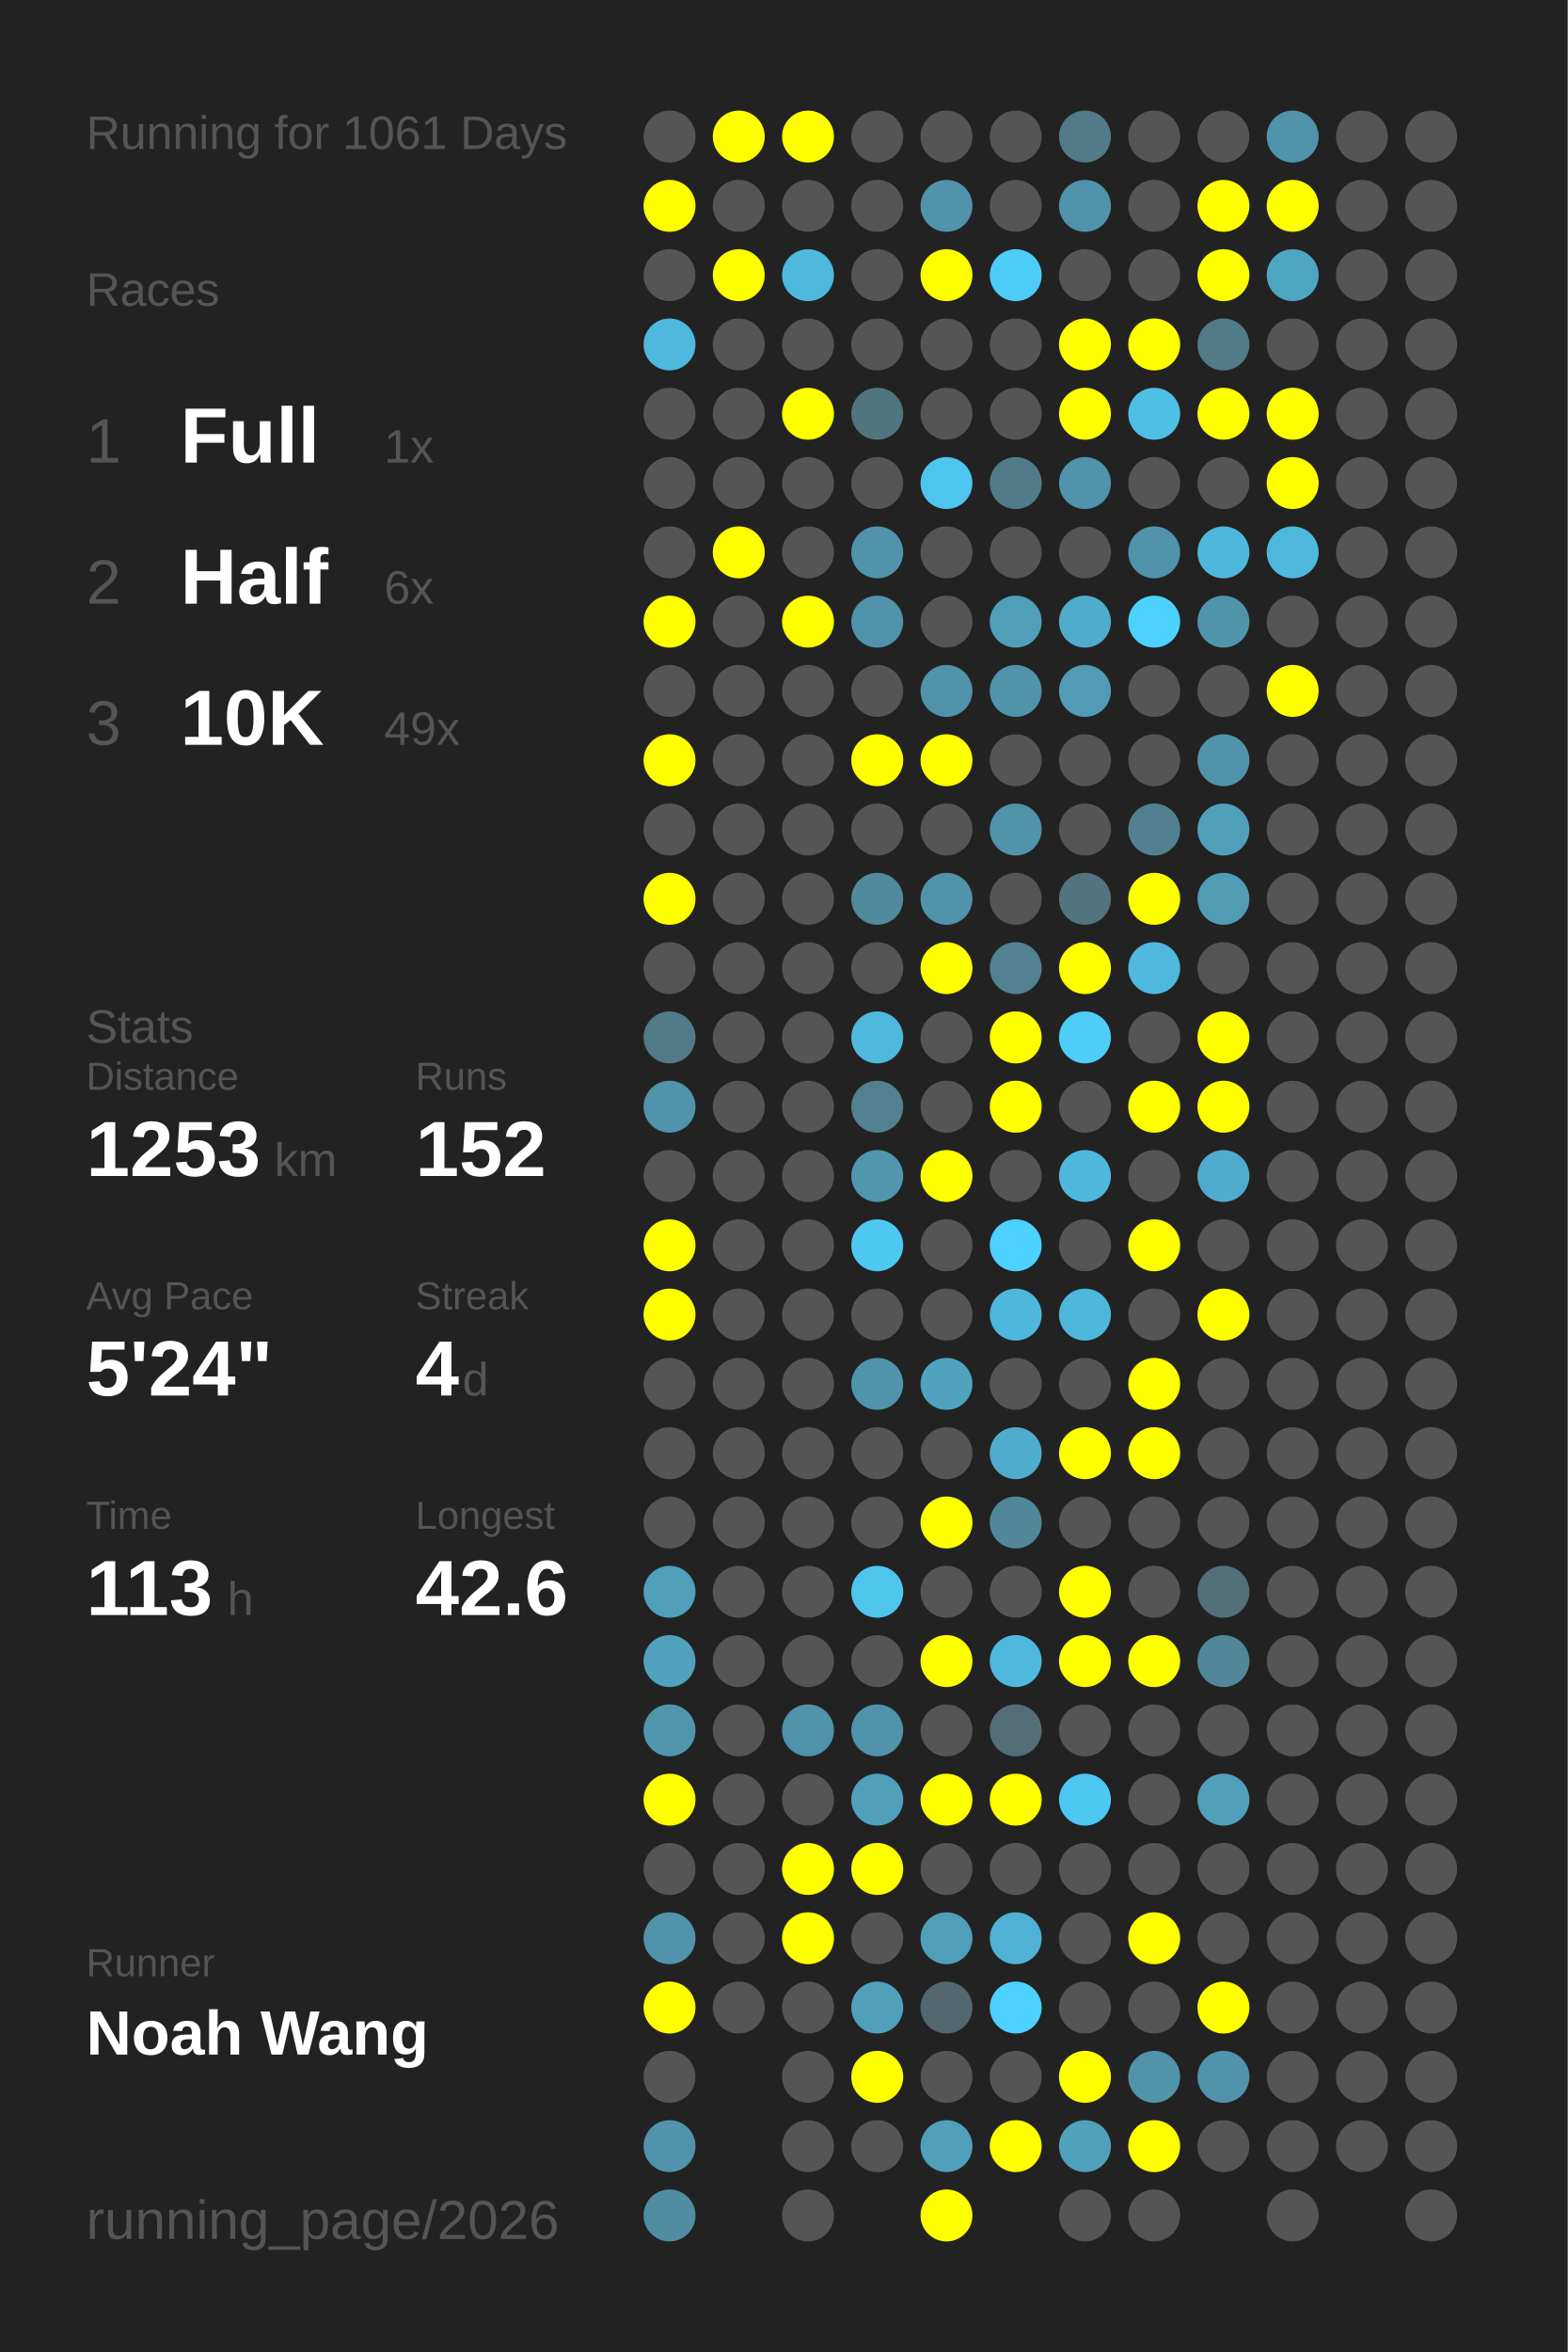
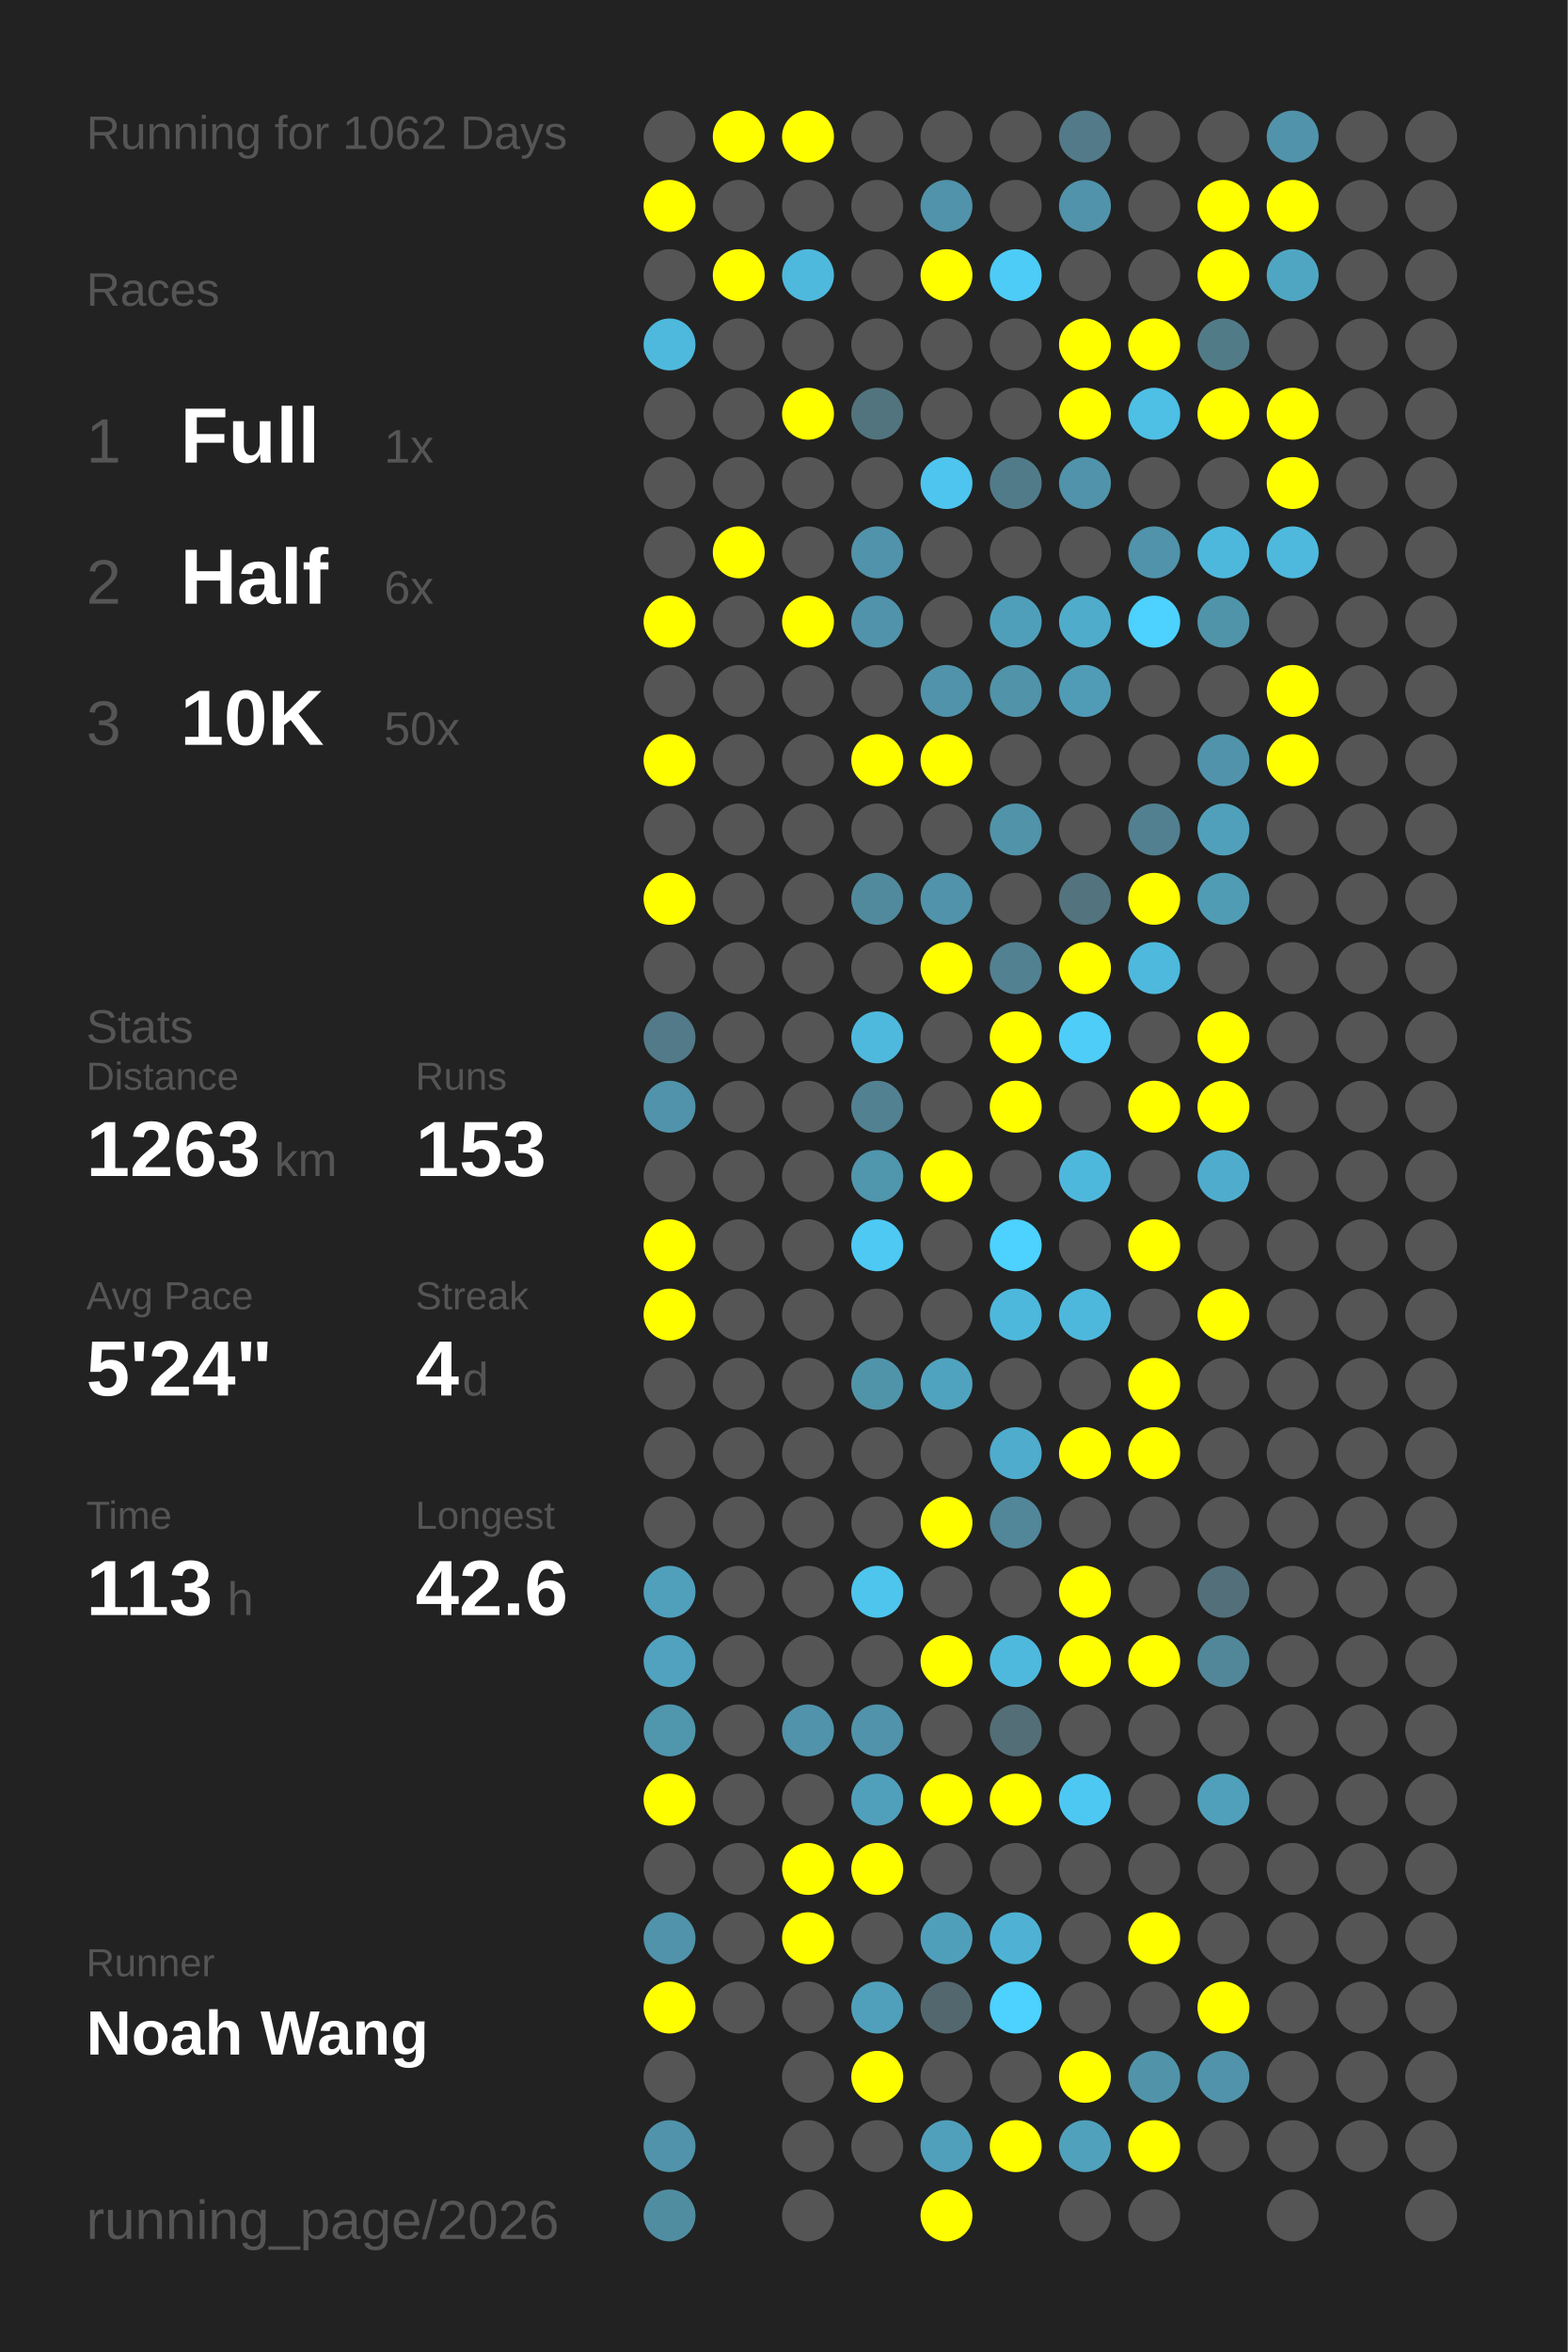
<svg xmlns="http://www.w3.org/2000/svg" baseProfile="full" height="300mm" version="1.1" viewBox="0,0,200,300" width="200mm">
  <defs />
  <rect fill="#222222" height="300" width="200" x="0" y="0" />
-   <text fill="#555555" style="font-size:6px; font-family:Arial;" x="11" y="19">Running for 1061 Days</text>
+   <text fill="#555555" style="font-size:6px; font-family:Arial;" x="11" y="19">Running for 1062 Days</text>
  <text fill="#555555" style="font-size:6px; font-family:Arial;" x="11" y="39">Races</text>
  <text fill="#555555" style="font-size:8px; font-family:Arial;" x="11" y="59">1</text>
  <text fill="#FFFFFF" style="font-size:10px; font-family:Arial; font-weight:bold;" x="23" y="59">Full</text>
  <text fill="#555555" style="font-size:6px; font-family:Arial;" x="49" y="59">1x</text>
  <text fill="#555555" style="font-size:8px; font-family:Arial;" x="11" y="77">2</text>
  <text fill="#FFFFFF" style="font-size:10px; font-family:Arial; font-weight:bold;" x="23" y="77">Half</text>
  <text fill="#555555" style="font-size:6px; font-family:Arial;" x="49" y="77">6x</text>
  <text fill="#555555" style="font-size:8px; font-family:Arial;" x="11" y="95">3</text>
  <text fill="#FFFFFF" style="font-size:10px; font-family:Arial; font-weight:bold;" x="23" y="95">10K</text>
-   <text fill="#555555" style="font-size:6px; font-family:Arial;" x="49" y="95">49x</text>
+   <text fill="#555555" style="font-size:6px; font-family:Arial;" x="49" y="95">50x</text>
  <text fill="#555555" style="font-size:6px; font-family:Arial;" x="11" y="133">Stats</text>
  <text fill="#555555" style="font-size:5px; font-family:Arial;" x="11" y="139">Distance</text>
-   <text fill="#FFFFFF" style="font-size:10px; font-family:Arial; font-weight:bold;" x="11" y="150">1253</text>
+   <text fill="#FFFFFF" style="font-size:10px; font-family:Arial; font-weight:bold;" x="11" y="150">1263</text>
  <text fill="#555555" style="font-size:6px; font-family:Arial;" x="35" y="150">km</text>
  <text fill="#555555" style="font-size:5px; font-family:Arial;" x="53" y="139">Runs</text>
-   <text fill="#FFFFFF" style="font-size:10px; font-family:Arial; font-weight:bold;" x="53" y="150">152</text>
+   <text fill="#FFFFFF" style="font-size:10px; font-family:Arial; font-weight:bold;" x="53" y="150">153</text>
  <text fill="#555555" style="font-size:5px; font-family:Arial;" x="11" y="167">Avg Pace</text>
  <text fill="#FFFFFF" style="font-size:10px; font-family:Arial; font-weight:bold;" x="11" y="178">5'24"</text>
  <text fill="#555555" style="font-size:5px; font-family:Arial;" x="53" y="167">Streak</text>
  <text fill="#FFFFFF" style="font-size:10px; font-family:Arial; font-weight:bold;" x="53" y="178">4</text>
  <text fill="#555555" style="font-size:6px; font-family:Arial;" x="59" y="178">d</text>
  <text fill="#555555" style="font-size:5px; font-family:Arial;" x="11" y="195">Time</text>
  <text fill="#FFFFFF" style="font-size:10px; font-family:Arial; font-weight:bold;" x="11" y="206">113</text>
  <text fill="#555555" style="font-size:6px; font-family:Arial;" x="29" y="206">h</text>
  <text fill="#555555" style="font-size:5px; font-family:Arial;" x="53" y="195">Longest</text>
  <text fill="#FFFFFF" style="font-size:10px; font-family:Arial; font-weight:bold;" x="53" y="206">42.6</text>
  <text fill="#555555" style="font-size:5px; font-family:Arial;" x="11" y="252.065">Runner</text>
  <text fill="#FFFFFF" style="font-size:8px; font-family:Arial; font-weight:bold;" x="11" y="262.065">Noah Wang</text>
  <text fill="#555555" style="font-size:7px; font-family:Arial;" x="11" y="285.581">running_page/2026</text>
  <circle cx="85.417" cy="17.419" fill="#555555" r="3.312" />
  <circle cx="85.417" cy="26.258" fill="#FFFF00" r="3.312" />
  <circle cx="85.417" cy="35.097" fill="#555555" r="3.312" />
  <circle cx="85.417" cy="43.935" fill="#4eb9dd" r="3.312" />
  <circle cx="85.417" cy="52.774" fill="#555555" r="3.312" />
  <circle cx="85.417" cy="61.613" fill="#555555" r="3.312" />
  <circle cx="85.417" cy="70.452" fill="#555555" r="3.312" />
  <circle cx="85.417" cy="79.29" fill="#FFFF00" r="3.312" />
  <circle cx="85.417" cy="88.129" fill="#555555" r="3.312" />
  <circle cx="85.417" cy="96.968" fill="#FFFF00" r="3.312" />
  <circle cx="85.417" cy="105.806" fill="#555555" r="3.312" />
  <circle cx="85.417" cy="114.645" fill="#FFFF00" r="3.312" />
  <circle cx="85.417" cy="123.484" fill="#555555" r="3.312" />
  <circle cx="85.417" cy="132.323" fill="#527a88" r="3.312" />
  <circle cx="85.417" cy="141.161" fill="#5093aa" r="3.312" />
  <circle cx="85.417" cy="150" fill="#555555" r="3.312" />
  <circle cx="85.417" cy="158.839" fill="#FFFF00" r="3.312" />
  <circle cx="85.417" cy="167.677" fill="#FFFF00" r="3.312" />
  <circle cx="85.417" cy="176.516" fill="#555555" r="3.312" />
  <circle cx="85.417" cy="185.355" fill="#555555" r="3.312" />
  <circle cx="85.417" cy="194.194" fill="#555555" r="3.312" />
  <circle cx="85.417" cy="203.032" fill="#50a0bb" r="3.312" />
  <circle cx="85.417" cy="211.871" fill="#50a2be" r="3.312" />
  <circle cx="85.417" cy="220.71" fill="#5096ad" r="3.312" />
  <circle cx="85.417" cy="229.548" fill="#FFFF00" r="3.312" />
  <circle cx="85.417" cy="238.387" fill="#555555" r="3.312" />
  <circle cx="85.417" cy="247.226" fill="#5093aa" r="3.312" />
  <circle cx="85.417" cy="256.065" fill="#FFFF00" r="3.312" />
  <circle cx="85.417" cy="264.903" fill="#555555" r="3.312" />
  <circle cx="85.417" cy="273.742" fill="#5093aa" r="3.312" />
  <circle cx="85.417" cy="282.581" fill="#518da1" r="3.312" />
  <circle cx="94.25" cy="17.419" fill="#FFFF00" r="3.312" />
  <circle cx="94.25" cy="26.258" fill="#555555" r="3.312" />
  <circle cx="94.25" cy="35.097" fill="#FFFF00" r="3.312" />
  <circle cx="94.25" cy="43.935" fill="#555555" r="3.312" />
  <circle cx="94.25" cy="52.774" fill="#555555" r="3.312" />
  <circle cx="94.25" cy="61.613" fill="#555555" r="3.312" />
  <circle cx="94.25" cy="70.452" fill="#FFFF00" r="3.312" />
  <circle cx="94.25" cy="79.29" fill="#555555" r="3.312" />
  <circle cx="94.25" cy="88.129" fill="#555555" r="3.312" />
  <circle cx="94.25" cy="96.968" fill="#555555" r="3.312" />
  <circle cx="94.25" cy="105.806" fill="#555555" r="3.312" />
  <circle cx="94.25" cy="114.645" fill="#555555" r="3.312" />
  <circle cx="94.25" cy="123.484" fill="#555555" r="3.312" />
  <circle cx="94.25" cy="132.323" fill="#555555" r="3.312" />
  <circle cx="94.25" cy="141.161" fill="#555555" r="3.312" />
  <circle cx="94.25" cy="150" fill="#555555" r="3.312" />
  <circle cx="94.25" cy="158.839" fill="#555555" r="3.312" />
  <circle cx="94.25" cy="167.677" fill="#555555" r="3.312" />
  <circle cx="94.25" cy="176.516" fill="#555555" r="3.312" />
  <circle cx="94.25" cy="185.355" fill="#555555" r="3.312" />
  <circle cx="94.25" cy="194.194" fill="#555555" r="3.312" />
  <circle cx="94.25" cy="203.032" fill="#555555" r="3.312" />
  <circle cx="94.25" cy="211.871" fill="#555555" r="3.312" />
  <circle cx="94.25" cy="220.71" fill="#555555" r="3.312" />
  <circle cx="94.25" cy="229.548" fill="#555555" r="3.312" />
  <circle cx="94.25" cy="238.387" fill="#555555" r="3.312" />
  <circle cx="94.25" cy="247.226" fill="#555555" r="3.312" />
  <circle cx="94.25" cy="256.065" fill="#555555" r="3.312" />
  <circle cx="103.083" cy="17.419" fill="#FFFF00" r="3.312" />
  <circle cx="103.083" cy="26.258" fill="#555555" r="3.312" />
  <circle cx="103.083" cy="35.097" fill="#4eb9dd" r="3.312" />
  <circle cx="103.083" cy="43.935" fill="#555555" r="3.312" />
  <circle cx="103.083" cy="52.774" fill="#FFFF00" r="3.312" />
  <circle cx="103.083" cy="61.613" fill="#555555" r="3.312" />
  <circle cx="103.083" cy="70.452" fill="#555555" r="3.312" />
  <circle cx="103.083" cy="79.29" fill="#FFFF00" r="3.312" />
  <circle cx="103.083" cy="88.129" fill="#555555" r="3.312" />
  <circle cx="103.083" cy="96.968" fill="#555555" r="3.312" />
  <circle cx="103.083" cy="105.806" fill="#555555" r="3.312" />
  <circle cx="103.083" cy="114.645" fill="#555555" r="3.312" />
  <circle cx="103.083" cy="123.484" fill="#555555" r="3.312" />
  <circle cx="103.083" cy="132.323" fill="#555555" r="3.312" />
  <circle cx="103.083" cy="141.161" fill="#555555" r="3.312" />
  <circle cx="103.083" cy="150" fill="#555555" r="3.312" />
  <circle cx="103.083" cy="158.839" fill="#555555" r="3.312" />
  <circle cx="103.083" cy="167.677" fill="#555555" r="3.312" />
  <circle cx="103.083" cy="176.516" fill="#555555" r="3.312" />
  <circle cx="103.083" cy="185.355" fill="#555555" r="3.312" />
  <circle cx="103.083" cy="194.194" fill="#555555" r="3.312" />
  <circle cx="103.083" cy="203.032" fill="#555555" r="3.312" />
  <circle cx="103.083" cy="211.871" fill="#555555" r="3.312" />
  <circle cx="103.083" cy="220.71" fill="#5093aa" r="3.312" />
  <circle cx="103.083" cy="229.548" fill="#555555" r="3.312" />
  <circle cx="103.083" cy="238.387" fill="#FFFF00" r="3.312" />
  <circle cx="103.083" cy="247.226" fill="#FFFF00" r="3.312" />
  <circle cx="103.083" cy="256.065" fill="#555555" r="3.312" />
  <circle cx="103.083" cy="264.903" fill="#555555" r="3.312" />
  <circle cx="103.083" cy="273.742" fill="#555555" r="3.312" />
  <circle cx="103.083" cy="282.581" fill="#555555" r="3.312" />
  <circle cx="111.917" cy="17.419" fill="#555555" r="3.312" />
  <circle cx="111.917" cy="26.258" fill="#555555" r="3.312" />
  <circle cx="111.917" cy="35.097" fill="#555555" r="3.312" />
  <circle cx="111.917" cy="43.935" fill="#555555" r="3.312" />
  <circle cx="111.917" cy="52.774" fill="#52747f" r="3.312" />
  <circle cx="111.917" cy="61.613" fill="#555555" r="3.312" />
  <circle cx="111.917" cy="70.452" fill="#5093aa" r="3.312" />
  <circle cx="111.917" cy="79.29" fill="#5093aa" r="3.312" />
  <circle cx="111.917" cy="88.129" fill="#555555" r="3.312" />
  <circle cx="111.917" cy="96.968" fill="#FFFF00" r="3.312" />
  <circle cx="111.917" cy="105.806" fill="#555555" r="3.312" />
  <circle cx="111.917" cy="114.645" fill="#518a9d" r="3.312" />
  <circle cx="111.917" cy="123.484" fill="#555555" r="3.312" />
  <circle cx="111.917" cy="132.323" fill="#4eb9dd" r="3.312" />
  <circle cx="111.917" cy="141.161" fill="#528191" r="3.312" />
  <circle cx="111.917" cy="150" fill="#5096ad" r="3.312" />
  <circle cx="111.917" cy="158.839" fill="#4dc9f3" r="3.312" />
  <circle cx="111.917" cy="167.677" fill="#555555" r="3.312" />
  <circle cx="111.917" cy="176.516" fill="#5094aa" r="3.312" />
  <circle cx="111.917" cy="185.355" fill="#555555" r="3.312" />
  <circle cx="111.917" cy="194.194" fill="#555555" r="3.312" />
  <circle cx="111.917" cy="203.032" fill="#4dc5ed" r="3.312" />
  <circle cx="111.917" cy="211.871" fill="#555555" r="3.312" />
  <circle cx="111.917" cy="220.71" fill="#5093aa" r="3.312" />
  <circle cx="111.917" cy="229.548" fill="#50a0bb" r="3.312" />
  <circle cx="111.917" cy="238.387" fill="#FFFF00" r="3.312" />
  <circle cx="111.917" cy="247.226" fill="#555555" r="3.312" />
  <circle cx="111.917" cy="256.065" fill="#50a0bb" r="3.312" />
  <circle cx="111.917" cy="264.903" fill="#FFFF00" r="3.312" />
  <circle cx="111.917" cy="273.742" fill="#555555" r="3.312" />
  <circle cx="120.75" cy="17.419" fill="#555555" r="3.312" />
  <circle cx="120.75" cy="26.258" fill="#5093aa" r="3.312" />
  <circle cx="120.75" cy="35.097" fill="#FFFF00" r="3.312" />
  <circle cx="120.75" cy="43.935" fill="#555555" r="3.312" />
  <circle cx="120.75" cy="52.774" fill="#555555" r="3.312" />
  <circle cx="120.75" cy="61.613" fill="#4dc5ee" r="3.312" />
  <circle cx="120.75" cy="70.452" fill="#555555" r="3.312" />
  <circle cx="120.75" cy="79.29" fill="#555555" r="3.312" />
  <circle cx="120.75" cy="88.129" fill="#5093aa" r="3.312" />
  <circle cx="120.75" cy="96.968" fill="#FFFF00" r="3.312" />
  <circle cx="120.75" cy="105.806" fill="#555555" r="3.312" />
  <circle cx="120.75" cy="114.645" fill="#5093aa" r="3.312" />
  <circle cx="120.75" cy="123.484" fill="#FFFF00" r="3.312" />
  <circle cx="120.75" cy="132.323" fill="#555555" r="3.312" />
  <circle cx="120.75" cy="141.161" fill="#555555" r="3.312" />
  <circle cx="120.75" cy="150" fill="#FFFF00" r="3.312" />
  <circle cx="120.75" cy="158.839" fill="#555555" r="3.312" />
  <circle cx="120.75" cy="167.677" fill="#555555" r="3.312" />
  <circle cx="120.75" cy="176.516" fill="#4fa3bf" r="3.312" />
  <circle cx="120.75" cy="185.355" fill="#555555" r="3.312" />
  <circle cx="120.75" cy="194.194" fill="#FFFF00" r="3.312" />
  <circle cx="120.75" cy="203.032" fill="#555555" r="3.312" />
  <circle cx="120.75" cy="211.871" fill="#FFFF00" r="3.312" />
  <circle cx="120.75" cy="220.71" fill="#555555" r="3.312" />
  <circle cx="120.75" cy="229.548" fill="#FFFF00" r="3.312" />
  <circle cx="120.75" cy="238.387" fill="#555555" r="3.312" />
  <circle cx="120.75" cy="247.226" fill="#509fba" r="3.312" />
  <circle cx="120.75" cy="256.065" fill="#53676e" r="3.312" />
  <circle cx="120.75" cy="264.903" fill="#555555" r="3.312" />
  <circle cx="120.75" cy="273.742" fill="#50a0bb" r="3.312" />
  <circle cx="120.75" cy="282.581" fill="#FFFF00" r="3.312" />
  <circle cx="129.583" cy="17.419" fill="#555555" r="3.312" />
  <circle cx="129.583" cy="26.258" fill="#555555" r="3.312" />
  <circle cx="129.583" cy="35.097" fill="#4dccf7" r="3.312" />
  <circle cx="129.583" cy="43.935" fill="#555555" r="3.312" />
  <circle cx="129.583" cy="52.774" fill="#555555" r="3.312" />
  <circle cx="129.583" cy="61.613" fill="#527b89" r="3.312" />
  <circle cx="129.583" cy="70.452" fill="#555555" r="3.312" />
  <circle cx="129.583" cy="79.29" fill="#509fba" r="3.312" />
  <circle cx="129.583" cy="88.129" fill="#5193a9" r="3.312" />
  <circle cx="129.583" cy="96.968" fill="#555555" r="3.312" />
  <circle cx="129.583" cy="105.806" fill="#5193a9" r="3.312" />
  <circle cx="129.583" cy="114.645" fill="#555555" r="3.312" />
  <circle cx="129.583" cy="123.484" fill="#528192" r="3.312" />
  <circle cx="129.583" cy="132.323" fill="#FFFF00" r="3.312" />
  <circle cx="129.583" cy="141.161" fill="#FFFF00" r="3.312" />
  <circle cx="129.583" cy="150" fill="#555555" r="3.312" />
  <circle cx="129.583" cy="158.839" fill="#4dd1fe" r="3.312" />
  <circle cx="129.583" cy="167.677" fill="#4eb8dc" r="3.312" />
  <circle cx="129.583" cy="176.516" fill="#555555" r="3.312" />
  <circle cx="129.583" cy="185.355" fill="#4faccc" r="3.312" />
  <circle cx="129.583" cy="194.194" fill="#518799" r="3.312" />
  <circle cx="129.583" cy="203.032" fill="#555555" r="3.312" />
  <circle cx="129.583" cy="211.871" fill="#4eb9dd" r="3.312" />
  <circle cx="129.583" cy="220.71" fill="#536e77" r="3.312" />
  <circle cx="129.583" cy="229.548" fill="#FFFF00" r="3.312" />
  <circle cx="129.583" cy="238.387" fill="#555555" r="3.312" />
  <circle cx="129.583" cy="247.226" fill="#4fb2d4" r="3.312" />
  <circle cx="129.583" cy="256.065" fill="#4dd1fe" r="3.312" />
  <circle cx="129.583" cy="264.903" fill="#555555" r="3.312" />
  <circle cx="129.583" cy="273.742" fill="#FFFF00" r="3.312" />
  <circle cx="138.417" cy="17.419" fill="#527a88" r="3.312" />
  <circle cx="138.417" cy="26.258" fill="#5093aa" r="3.312" />
  <circle cx="138.417" cy="35.097" fill="#555555" r="3.312" />
  <circle cx="138.417" cy="43.935" fill="#FFFF00" r="3.312" />
  <circle cx="138.417" cy="52.774" fill="#FFFF00" r="3.312" />
  <circle cx="138.417" cy="61.613" fill="#5093aa" r="3.312" />
  <circle cx="138.417" cy="70.452" fill="#555555" r="3.312" />
  <circle cx="138.417" cy="79.29" fill="#4faccb" r="3.312" />
  <circle cx="138.417" cy="88.129" fill="#509cb6" r="3.312" />
  <circle cx="138.417" cy="96.968" fill="#555555" r="3.312" />
  <circle cx="138.417" cy="105.806" fill="#555555" r="3.312" />
  <circle cx="138.417" cy="114.645" fill="#53737e" r="3.312" />
  <circle cx="138.417" cy="123.484" fill="#FFFF00" r="3.312" />
  <circle cx="138.417" cy="132.323" fill="#4dcdf8" r="3.312" />
  <circle cx="138.417" cy="141.161" fill="#555555" r="3.312" />
  <circle cx="138.417" cy="150" fill="#4eb8dc" r="3.312" />
  <circle cx="138.417" cy="158.839" fill="#555555" r="3.312" />
  <circle cx="138.417" cy="167.677" fill="#4eb8dc" r="3.312" />
  <circle cx="138.417" cy="176.516" fill="#555555" r="3.312" />
  <circle cx="138.417" cy="185.355" fill="#FFFF00" r="3.312" />
  <circle cx="138.417" cy="194.194" fill="#555555" r="3.312" />
  <circle cx="138.417" cy="203.032" fill="#FFFF00" r="3.312" />
  <circle cx="138.417" cy="211.871" fill="#FFFF00" r="3.312" />
  <circle cx="138.417" cy="220.71" fill="#555555" r="3.312" />
  <circle cx="138.417" cy="229.548" fill="#4dc8f2" r="3.312" />
  <circle cx="138.417" cy="238.387" fill="#555555" r="3.312" />
  <circle cx="138.417" cy="247.226" fill="#555555" r="3.312" />
  <circle cx="138.417" cy="256.065" fill="#555555" r="3.312" />
  <circle cx="138.417" cy="264.903" fill="#FFFF00" r="3.312" />
  <circle cx="138.417" cy="273.742" fill="#50a1bc" r="3.312" />
  <circle cx="138.417" cy="282.581" fill="#555555" r="3.312" />
  <circle cx="147.25" cy="17.419" fill="#555555" r="3.312" />
  <circle cx="147.25" cy="26.258" fill="#555555" r="3.312" />
  <circle cx="147.25" cy="35.097" fill="#555555" r="3.312" />
  <circle cx="147.25" cy="43.935" fill="#FFFF00" r="3.312" />
  <circle cx="147.25" cy="52.774" fill="#4ebfe5" r="3.312" />
  <circle cx="147.25" cy="61.613" fill="#555555" r="3.312" />
  <circle cx="147.25" cy="70.452" fill="#5093aa" r="3.312" />
  <circle cx="147.25" cy="79.29" fill="#4dd1fe" r="3.312" />
  <circle cx="147.25" cy="88.129" fill="#555555" r="3.312" />
  <circle cx="147.25" cy="96.968" fill="#555555" r="3.312" />
  <circle cx="147.25" cy="105.806" fill="#528090" r="3.312" />
  <circle cx="147.25" cy="114.645" fill="#FFFF00" r="3.312" />
  <circle cx="147.25" cy="123.484" fill="#4eb9dd" r="3.312" />
  <circle cx="147.25" cy="132.323" fill="#555555" r="3.312" />
  <circle cx="147.25" cy="141.161" fill="#FFFF00" r="3.312" />
  <circle cx="147.25" cy="150" fill="#555555" r="3.312" />
  <circle cx="147.25" cy="158.839" fill="#FFFF00" r="3.312" />
  <circle cx="147.25" cy="167.677" fill="#555555" r="3.312" />
  <circle cx="147.25" cy="176.516" fill="#FFFF00" r="3.312" />
  <circle cx="147.25" cy="185.355" fill="#FFFF00" r="3.312" />
  <circle cx="147.25" cy="194.194" fill="#555555" r="3.312" />
  <circle cx="147.25" cy="203.032" fill="#555555" r="3.312" />
  <circle cx="147.25" cy="211.871" fill="#FFFF00" r="3.312" />
  <circle cx="147.25" cy="220.71" fill="#555555" r="3.312" />
  <circle cx="147.25" cy="229.548" fill="#555555" r="3.312" />
  <circle cx="147.25" cy="238.387" fill="#555555" r="3.312" />
  <circle cx="147.25" cy="247.226" fill="#FFFF00" r="3.312" />
  <circle cx="147.25" cy="256.065" fill="#555555" r="3.312" />
  <circle cx="147.25" cy="264.903" fill="#5193a9" r="3.312" />
  <circle cx="147.25" cy="273.742" fill="#FFFF00" r="3.312" />
  <circle cx="147.25" cy="282.581" fill="#555555" r="3.312" />
  <circle cx="156.083" cy="17.419" fill="#555555" r="3.312" />
  <circle cx="156.083" cy="26.258" fill="#FFFF00" r="3.312" />
  <circle cx="156.083" cy="35.097" fill="#FFFF00" r="3.312" />
  <circle cx="156.083" cy="43.935" fill="#527b88" r="3.312" />
  <circle cx="156.083" cy="52.774" fill="#FFFF00" r="3.312" />
  <circle cx="156.083" cy="61.613" fill="#555555" r="3.312" />
  <circle cx="156.083" cy="70.452" fill="#4eb8dc" r="3.312" />
  <circle cx="156.083" cy="79.29" fill="#5094aa" r="3.312" />
  <circle cx="156.083" cy="88.129" fill="#555555" r="3.312" />
  <circle cx="156.083" cy="96.968" fill="#5193aa" r="3.312" />
  <circle cx="156.083" cy="105.806" fill="#50a0bb" r="3.312" />
  <circle cx="156.083" cy="114.645" fill="#509cb5" r="3.312" />
  <circle cx="156.083" cy="123.484" fill="#555555" r="3.312" />
  <circle cx="156.083" cy="132.323" fill="#FFFF00" r="3.312" />
  <circle cx="156.083" cy="141.161" fill="#FFFF00" r="3.312" />
  <circle cx="156.083" cy="150" fill="#4faccc" r="3.312" />
  <circle cx="156.083" cy="158.839" fill="#555555" r="3.312" />
  <circle cx="156.083" cy="167.677" fill="#FFFF00" r="3.312" />
  <circle cx="156.083" cy="176.516" fill="#555555" r="3.312" />
  <circle cx="156.083" cy="185.355" fill="#555555" r="3.312" />
  <circle cx="156.083" cy="194.194" fill="#555555" r="3.312" />
  <circle cx="156.083" cy="203.032" fill="#53707a" r="3.312" />
  <circle cx="156.083" cy="211.871" fill="#518799" r="3.312" />
  <circle cx="156.083" cy="220.71" fill="#555555" r="3.312" />
  <circle cx="156.083" cy="229.548" fill="#50a0bb" r="3.312" />
  <circle cx="156.083" cy="238.387" fill="#555555" r="3.312" />
  <circle cx="156.083" cy="247.226" fill="#555555" r="3.312" />
  <circle cx="156.083" cy="256.065" fill="#FFFF00" r="3.312" />
  <circle cx="156.083" cy="264.903" fill="#5093aa" r="3.312" />
  <circle cx="156.083" cy="273.742" fill="#555555" r="3.312" />
  <circle cx="164.917" cy="17.419" fill="#5093aa" r="3.312" />
  <circle cx="164.917" cy="26.258" fill="#FFFF00" r="3.312" />
  <circle cx="164.917" cy="35.097" fill="#4fa6c3" r="3.312" />
  <circle cx="164.917" cy="43.935" fill="#555555" r="3.312" />
  <circle cx="164.917" cy="52.774" fill="#FFFF00" r="3.312" />
  <circle cx="164.917" cy="61.613" fill="#FFFF00" r="3.312" />
  <circle cx="164.917" cy="70.452" fill="#4eb9dd" r="3.312" />
  <circle cx="164.917" cy="79.29" fill="#555555" r="3.312" />
  <circle cx="164.917" cy="88.129" fill="#FFFF00" r="3.312" />
-   <circle cx="164.917" cy="96.968" fill="#555555" r="3.312" />
+   <circle cx="164.917" cy="96.968" fill="#FFFF00" r="3.312" />
  <circle cx="164.917" cy="105.806" fill="#555555" r="3.312" />
  <circle cx="164.917" cy="114.645" fill="#555555" r="3.312" />
  <circle cx="164.917" cy="123.484" fill="#555555" r="3.312" />
  <circle cx="164.917" cy="132.323" fill="#555555" r="3.312" />
  <circle cx="164.917" cy="141.161" fill="#555555" r="3.312" />
  <circle cx="164.917" cy="150" fill="#555555" r="3.312" />
  <circle cx="164.917" cy="158.839" fill="#555555" r="3.312" />
  <circle cx="164.917" cy="167.677" fill="#555555" r="3.312" />
  <circle cx="164.917" cy="176.516" fill="#555555" r="3.312" />
  <circle cx="164.917" cy="185.355" fill="#555555" r="3.312" />
  <circle cx="164.917" cy="194.194" fill="#555555" r="3.312" />
  <circle cx="164.917" cy="203.032" fill="#555555" r="3.312" />
  <circle cx="164.917" cy="211.871" fill="#555555" r="3.312" />
  <circle cx="164.917" cy="220.71" fill="#555555" r="3.312" />
  <circle cx="164.917" cy="229.548" fill="#555555" r="3.312" />
  <circle cx="164.917" cy="238.387" fill="#555555" r="3.312" />
  <circle cx="164.917" cy="247.226" fill="#555555" r="3.312" />
  <circle cx="164.917" cy="256.065" fill="#555555" r="3.312" />
  <circle cx="164.917" cy="264.903" fill="#555555" r="3.312" />
  <circle cx="164.917" cy="273.742" fill="#555555" r="3.312" />
  <circle cx="164.917" cy="282.581" fill="#555555" r="3.312" />
  <circle cx="173.75" cy="17.419" fill="#555555" r="3.312" />
  <circle cx="173.75" cy="26.258" fill="#555555" r="3.312" />
  <circle cx="173.75" cy="35.097" fill="#555555" r="3.312" />
  <circle cx="173.75" cy="43.935" fill="#555555" r="3.312" />
  <circle cx="173.75" cy="52.774" fill="#555555" r="3.312" />
  <circle cx="173.75" cy="61.613" fill="#555555" r="3.312" />
  <circle cx="173.75" cy="70.452" fill="#555555" r="3.312" />
  <circle cx="173.75" cy="79.29" fill="#555555" r="3.312" />
  <circle cx="173.75" cy="88.129" fill="#555555" r="3.312" />
  <circle cx="173.75" cy="96.968" fill="#555555" r="3.312" />
  <circle cx="173.75" cy="105.806" fill="#555555" r="3.312" />
  <circle cx="173.75" cy="114.645" fill="#555555" r="3.312" />
  <circle cx="173.75" cy="123.484" fill="#555555" r="3.312" />
  <circle cx="173.75" cy="132.323" fill="#555555" r="3.312" />
  <circle cx="173.75" cy="141.161" fill="#555555" r="3.312" />
  <circle cx="173.75" cy="150" fill="#555555" r="3.312" />
  <circle cx="173.75" cy="158.839" fill="#555555" r="3.312" />
  <circle cx="173.75" cy="167.677" fill="#555555" r="3.312" />
  <circle cx="173.75" cy="176.516" fill="#555555" r="3.312" />
  <circle cx="173.75" cy="185.355" fill="#555555" r="3.312" />
  <circle cx="173.75" cy="194.194" fill="#555555" r="3.312" />
  <circle cx="173.75" cy="203.032" fill="#555555" r="3.312" />
  <circle cx="173.75" cy="211.871" fill="#555555" r="3.312" />
  <circle cx="173.75" cy="220.71" fill="#555555" r="3.312" />
  <circle cx="173.75" cy="229.548" fill="#555555" r="3.312" />
  <circle cx="173.75" cy="238.387" fill="#555555" r="3.312" />
  <circle cx="173.75" cy="247.226" fill="#555555" r="3.312" />
  <circle cx="173.75" cy="256.065" fill="#555555" r="3.312" />
  <circle cx="173.75" cy="264.903" fill="#555555" r="3.312" />
  <circle cx="173.75" cy="273.742" fill="#555555" r="3.312" />
  <circle cx="182.583" cy="17.419" fill="#555555" r="3.312" />
  <circle cx="182.583" cy="26.258" fill="#555555" r="3.312" />
  <circle cx="182.583" cy="35.097" fill="#555555" r="3.312" />
  <circle cx="182.583" cy="43.935" fill="#555555" r="3.312" />
  <circle cx="182.583" cy="52.774" fill="#555555" r="3.312" />
  <circle cx="182.583" cy="61.613" fill="#555555" r="3.312" />
  <circle cx="182.583" cy="70.452" fill="#555555" r="3.312" />
  <circle cx="182.583" cy="79.29" fill="#555555" r="3.312" />
  <circle cx="182.583" cy="88.129" fill="#555555" r="3.312" />
  <circle cx="182.583" cy="96.968" fill="#555555" r="3.312" />
  <circle cx="182.583" cy="105.806" fill="#555555" r="3.312" />
  <circle cx="182.583" cy="114.645" fill="#555555" r="3.312" />
  <circle cx="182.583" cy="123.484" fill="#555555" r="3.312" />
  <circle cx="182.583" cy="132.323" fill="#555555" r="3.312" />
  <circle cx="182.583" cy="141.161" fill="#555555" r="3.312" />
  <circle cx="182.583" cy="150" fill="#555555" r="3.312" />
  <circle cx="182.583" cy="158.839" fill="#555555" r="3.312" />
  <circle cx="182.583" cy="167.677" fill="#555555" r="3.312" />
  <circle cx="182.583" cy="176.516" fill="#555555" r="3.312" />
  <circle cx="182.583" cy="185.355" fill="#555555" r="3.312" />
  <circle cx="182.583" cy="194.194" fill="#555555" r="3.312" />
  <circle cx="182.583" cy="203.032" fill="#555555" r="3.312" />
  <circle cx="182.583" cy="211.871" fill="#555555" r="3.312" />
  <circle cx="182.583" cy="220.71" fill="#555555" r="3.312" />
  <circle cx="182.583" cy="229.548" fill="#555555" r="3.312" />
  <circle cx="182.583" cy="238.387" fill="#555555" r="3.312" />
  <circle cx="182.583" cy="247.226" fill="#555555" r="3.312" />
  <circle cx="182.583" cy="256.065" fill="#555555" r="3.312" />
  <circle cx="182.583" cy="264.903" fill="#555555" r="3.312" />
  <circle cx="182.583" cy="273.742" fill="#555555" r="3.312" />
  <circle cx="182.583" cy="282.581" fill="#555555" r="3.312" />
</svg>
